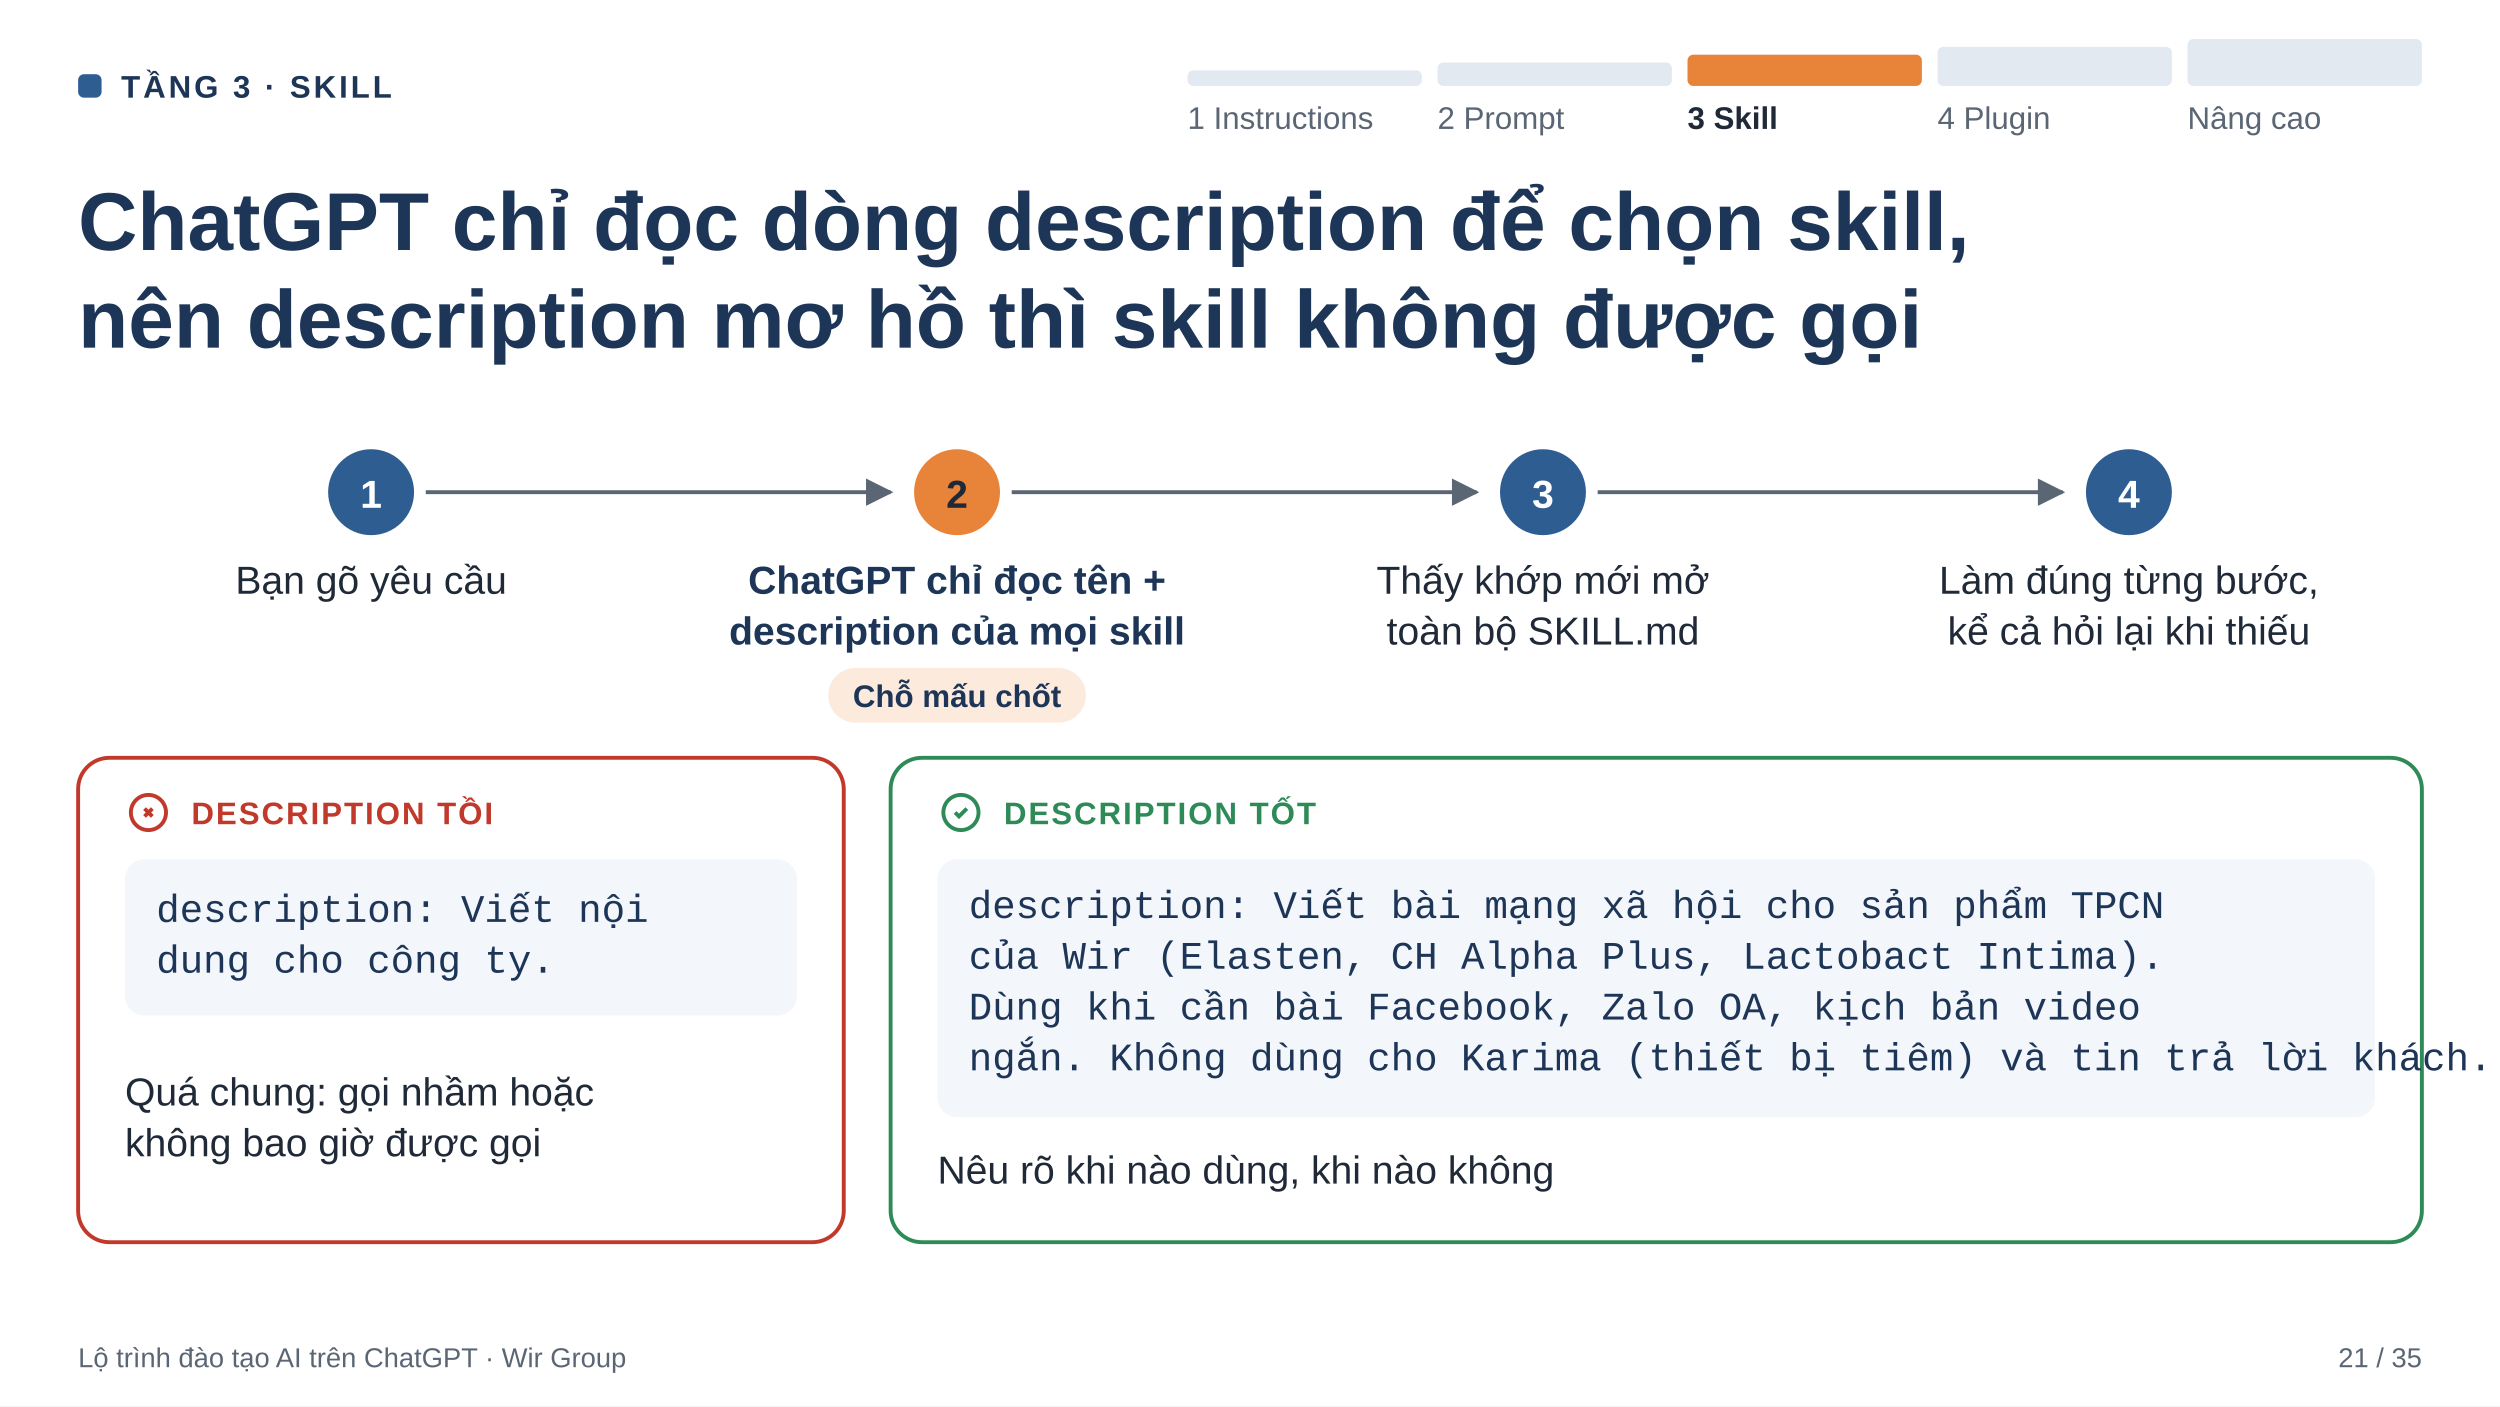
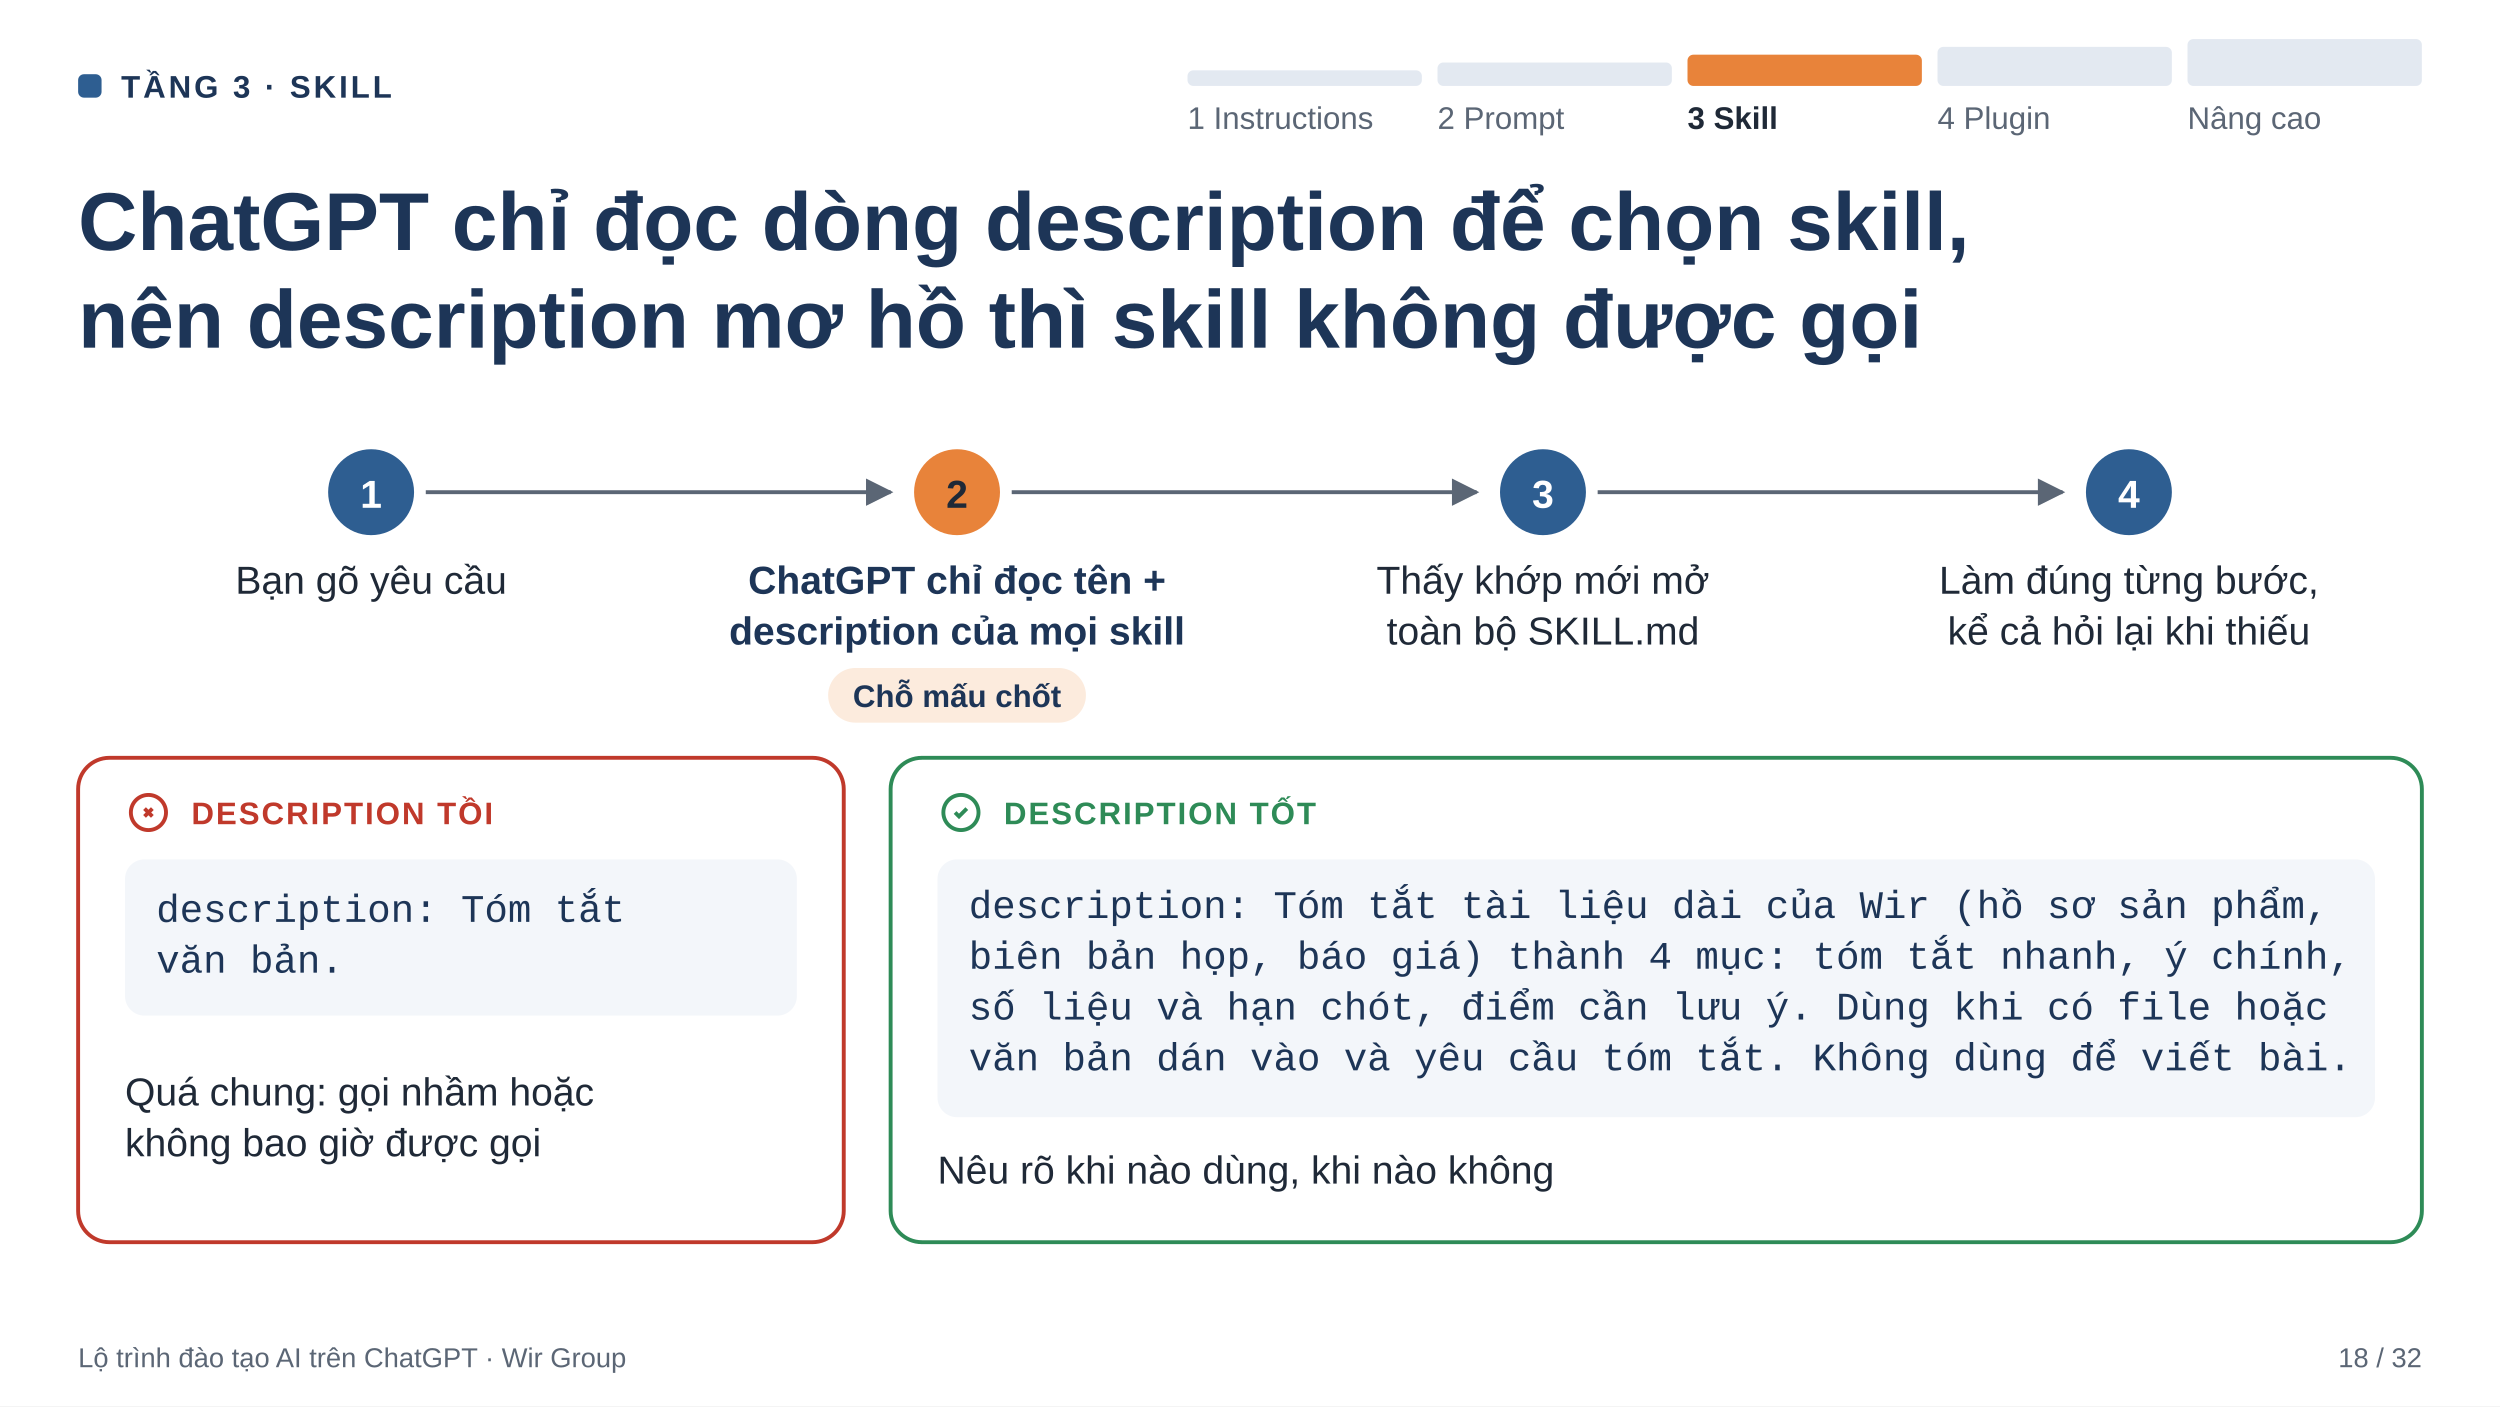
<svg xmlns="http://www.w3.org/2000/svg" viewBox="0 0 1280 720" width="1280" height="720" font-family="Aptos, 'Segoe UI', Arial, sans-serif" data-pptx-page-role="content">
  <defs>
    <marker id="arrow-border" viewBox="0 0 10 10" refX="9" refY="5" markerWidth="7" markerHeight="7" orient="auto">
      <polygon points="0,0 10,5 0,10" fill="#5B6675" />
    </marker>
  </defs>
  <rect id="bg" data-pptx-role="background" x="0" y="0" width="1280" height="720" fill="#FFFFFF" />
  <g id="section-kicker" data-pptx-role="chrome" data-pptx-bounds="40 30 540 30">
    <rect x="40" y="38" width="12" height="12" rx="3" fill="#2E5E91" />
    <text x="62" y="50" font-size="16" font-weight="bold" letter-spacing="1.5" fill="#1D3557">TẦNG 3 · SKILL</text>
  </g>
  <g id="roadmap-tracker" data-pptx-role="chrome" data-pptx-bounds="600 14 640 62">
    <rect x="608" y="36" width="120" height="8" rx="3" fill="#E3E9F1" />
    <rect x="736" y="32" width="120" height="12" rx="3" fill="#E3E9F1" />
    <rect x="864" y="28" width="120" height="16" rx="3" fill="#E8833A" />
    <rect x="992" y="24" width="120" height="20" rx="3" fill="#E3E9F1" />
    <rect x="1120" y="20" width="120" height="24" rx="3" fill="#E3E9F1" />
    <text x="608" y="66" font-size="16" fill="#5B6675">1 Instructions</text>
    <text x="736" y="66" font-size="16" fill="#5B6675">2 Prompt</text>
    <text x="864" y="66" font-size="16" font-weight="bold" fill="#1F2937">3 Skill</text>
    <text x="992" y="66" font-size="16" fill="#5B6675">4 Plugin</text>
    <text x="1120" y="66" font-size="16" fill="#5B6675">Nâng cao</text>
  </g>
  <text font-size="42" font-weight="bold" fill="#1D3557" x="40" y="128">ChatGPT chỉ đọc dòng description để chọn skill,</text>
  <text font-size="42" font-weight="bold" fill="#1D3557" x="40" y="178">nên description mơ hồ thì skill không được gọi</text>
  <g id="flow-spine" data-pptx-bounds="210 240 860 24">
    <line x1="218" y1="252" x2="456" y2="252" stroke="#5B6675" stroke-width="2" marker-end="url(#arrow-border)" />
    <line x1="518" y1="252" x2="756" y2="252" stroke="#5B6675" stroke-width="2" marker-end="url(#arrow-border)" />
    <line x1="818" y1="252" x2="1056" y2="252" stroke="#5B6675" stroke-width="2" marker-end="url(#arrow-border)" />
  </g>
  <g id="flow-step-1" data-pptx-bounds="70 228 240 110">
    <circle cx="190" cy="252" r="22" fill="#2E5E91" />
    <text x="190" y="260" font-size="20" font-weight="bold" text-anchor="middle" fill="#FFFFFF">1</text>
    <text x="190" y="304" font-size="20" text-anchor="middle" fill="#1F2937">Bạn gõ yêu cầu</text>
  </g>
  <g id="flow-step-2" data-pptx-bounds="360 228 260 144">
    <circle cx="490" cy="252" r="22" fill="#E8833A" />
    <text x="490" y="260" font-size="20" font-weight="bold" text-anchor="middle" fill="#1F2937">2</text>
    <text font-size="20" font-weight="bold" text-anchor="middle" fill="#1D3557" x="490" y="304">ChatGPT chỉ đọc tên +</text>
    <text font-size="20" font-weight="bold" text-anchor="middle" fill="#1D3557" x="490" y="330">description của mọi skill</text>
    <rect x="424" y="342" width="132" height="28" rx="14" fill="#FCEBDD" />
    <text x="490" y="362" font-size="16" font-weight="bold" text-anchor="middle" fill="#1D3557">Chỗ mấu chốt</text>
  </g>
  <g id="flow-step-3" data-pptx-bounds="670 228 240 110">
    <circle cx="790" cy="252" r="22" fill="#2E5E91" />
    <text x="790" y="260" font-size="20" font-weight="bold" text-anchor="middle" fill="#FFFFFF">3</text>
    <text font-size="20" text-anchor="middle" fill="#1F2937" x="790" y="304">Thấy khớp mới mở</text>
    <text font-size="20" text-anchor="middle" fill="#1F2937" x="790" y="330">toàn bộ SKILL.md</text>
  </g>
  <g id="flow-step-4" data-pptx-bounds="970 228 240 110">
    <circle cx="1090" cy="252" r="22" fill="#2E5E91" />
    <text x="1090" y="260" font-size="20" font-weight="bold" text-anchor="middle" fill="#FFFFFF">4</text>
    <text font-size="20" text-anchor="middle" fill="#1F2937" x="1090" y="304">Làm đúng từng bước,</text>
    <text font-size="20" text-anchor="middle" fill="#1F2937" x="1090" y="330">kể cả hỏi lại khi thiếu</text>
  </g>
  <g id="description-bad" data-pptx-bounds="40 388 392 248">
    <rect x="40" y="388" width="392" height="248" rx="16" fill="#FFFFFF" stroke="#C0392B" stroke-width="2" />
    <g transform="translate(64, 404)" fill="none" stroke="#C0392B" stroke-width="2">
      <path d="M3 12a9 9 0 1 0 18 0a9 9 0 1 0 -18 0" />
      <path d="M10 10l4 4m0 -4l-4 4" />
    </g>
    <text x="98" y="422" font-size="16" font-weight="bold" letter-spacing="1" fill="#C0392B">DESCRIPTION TỒI</text>
    <rect x="64" y="440" width="344" height="80" rx="10" fill="#F3F6FA" />
-     <text font-family="Consolas, 'Courier New', monospace" font-size="20" fill="#1D3557" x="80" y="472">description: Viết nội</text>
-     <text font-family="Consolas, 'Courier New', monospace" font-size="20" fill="#1D3557" x="80" y="498">dung cho công ty.</text>
+     <text font-family="Consolas, 'Courier New', monospace" font-size="20" fill="#1D3557" x="80" y="472">description: Tóm tắt</text>
+     <text font-family="Consolas, 'Courier New', monospace" font-size="20" fill="#1D3557" x="80" y="498">văn bản.</text>
    <text font-size="20" fill="#1F2937" x="64" y="566">Quá chung: gọi nhầm hoặc</text>
    <text font-size="20" fill="#1F2937" x="64" y="592">không bao giờ được gọi</text>
  </g>
  <g id="description-good" data-pptx-bounds="456 388 784 248">
    <rect x="456" y="388" width="784" height="248" rx="16" fill="#FFFFFF" stroke="#2E8B57" stroke-width="2" />
    <g transform="translate(480, 404)" fill="none" stroke="#2E8B57" stroke-width="2">
      <path d="M3 12a9 9 0 1 0 18 0a9 9 0 1 0 -18 0" />
      <path d="M9 12l2 2l4 -4" />
    </g>
    <text x="514" y="422" font-size="16" font-weight="bold" letter-spacing="1" fill="#2E8B57">DESCRIPTION TỐT</text>
    <rect x="480" y="440" width="736" height="132" rx="10" fill="#F3F6FA" />
-     <text font-family="Consolas, 'Courier New', monospace" font-size="20" fill="#1D3557" x="496" y="470">description: Viết bài mạng xã hội cho sản phẩm TPCN</text>
-     <text font-family="Consolas, 'Courier New', monospace" font-size="20" fill="#1D3557" x="496" y="496">của Wir (Elasten, CH Alpha Plus, Lactobact Intima).</text>
-     <text font-family="Consolas, 'Courier New', monospace" font-size="20" fill="#1D3557" x="496" y="522">Dùng khi cần bài Facebook, Zalo OA, kịch bản video</text>
-     <text font-family="Consolas, 'Courier New', monospace" font-size="20" fill="#1D3557" x="496" y="548">ngắn. Không dùng cho Karima (thiết bị tiêm) và tin trả lời khách.</text>
+     <text font-family="Consolas, 'Courier New', monospace" font-size="20" fill="#1D3557" x="496" y="470">description: Tóm tắt tài liệu dài của Wir (hồ sơ sản phẩm,</text>
+     <text font-family="Consolas, 'Courier New', monospace" font-size="20" fill="#1D3557" x="496" y="496">biên bản họp, báo giá) thành 4 mục: tóm tắt nhanh, ý chính,</text>
+     <text font-family="Consolas, 'Courier New', monospace" font-size="20" fill="#1D3557" x="496" y="522">số liệu và hạn chót, điểm cần lưu ý. Dùng khi có file hoặc</text>
+     <text font-family="Consolas, 'Courier New', monospace" font-size="20" fill="#1D3557" x="496" y="548">văn bản dán vào và yêu cầu tóm tắt. Không dùng để viết bài.</text>
    <text x="480" y="606" font-size="20" fill="#1F2937">Nêu rõ khi nào dùng, khi nào không</text>
  </g>
  <text id="footer-course" data-pptx-role="footer" x="40" y="700" font-size="14" fill="#5B6675">Lộ trình đào tạo AI trên ChatGPT · Wir Group</text>
-   <text id="page-number" data-pptx-role="page-number" x="1240" y="700" font-size="14" text-anchor="end" fill="#5B6675">21 / 35</text>
+   <text id="page-number" data-pptx-role="page-number" x="1240" y="700" font-size="14" text-anchor="end" fill="#5B6675">18 / 32</text>
</svg>
